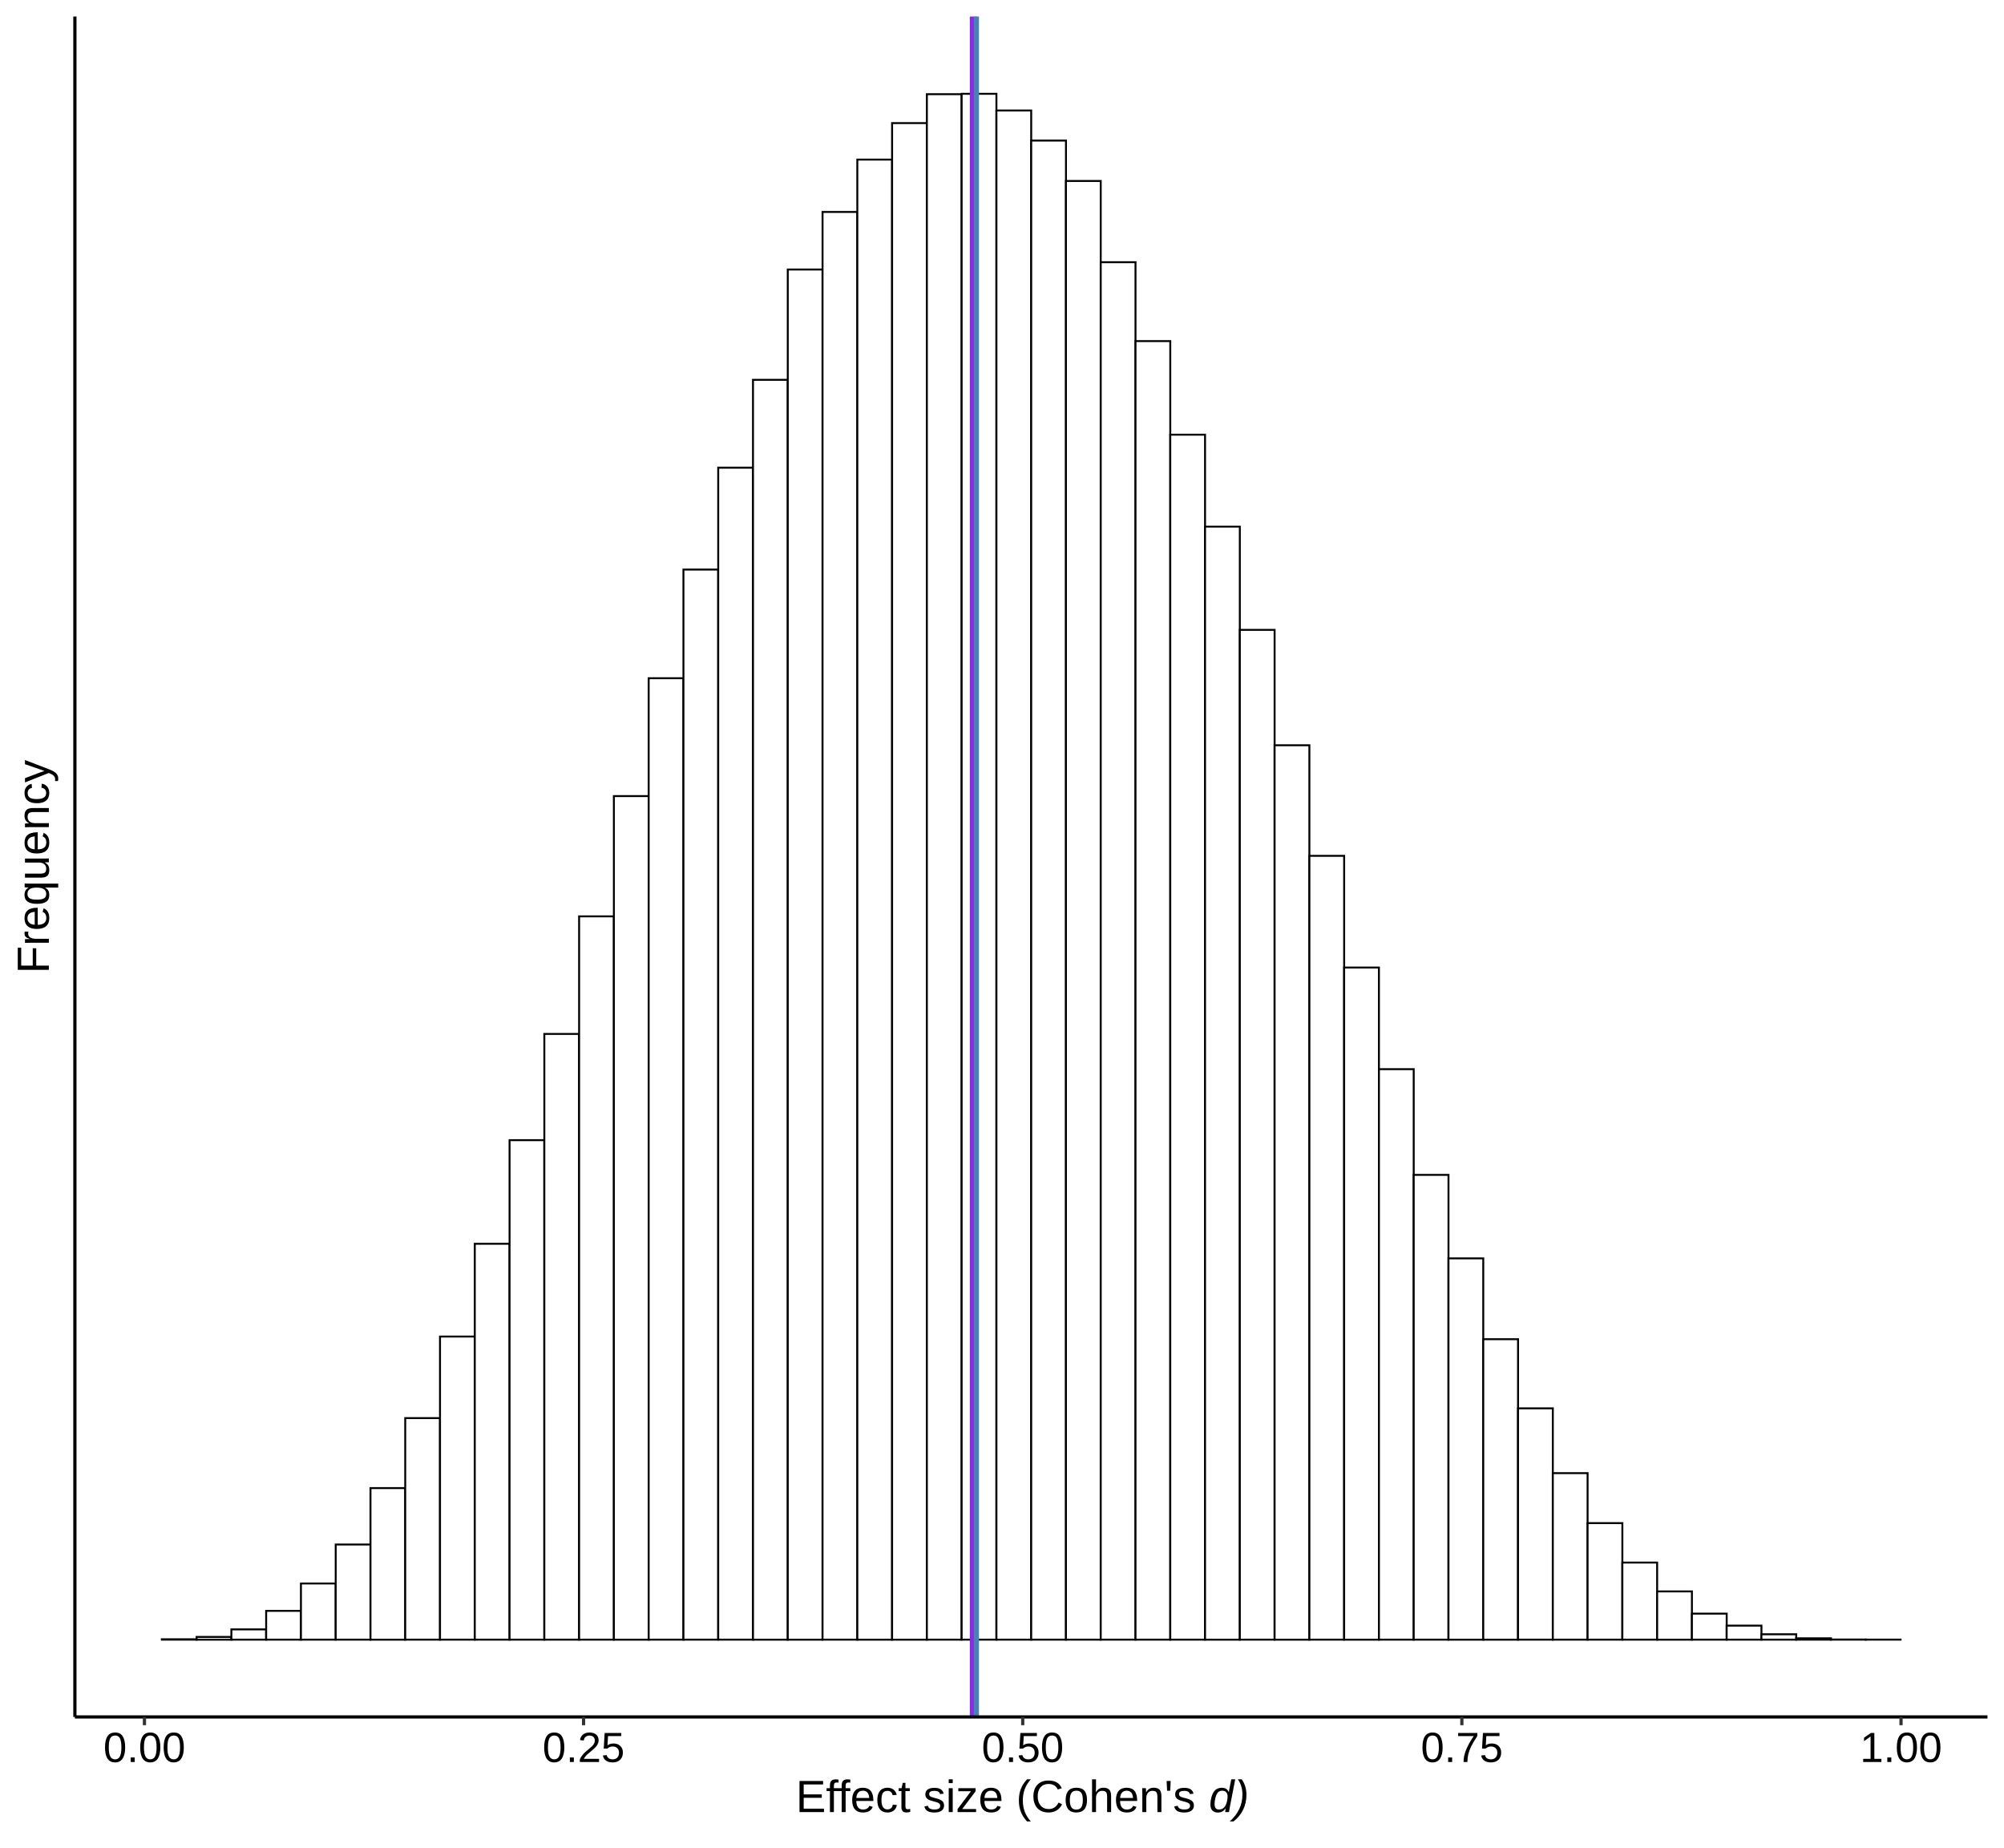
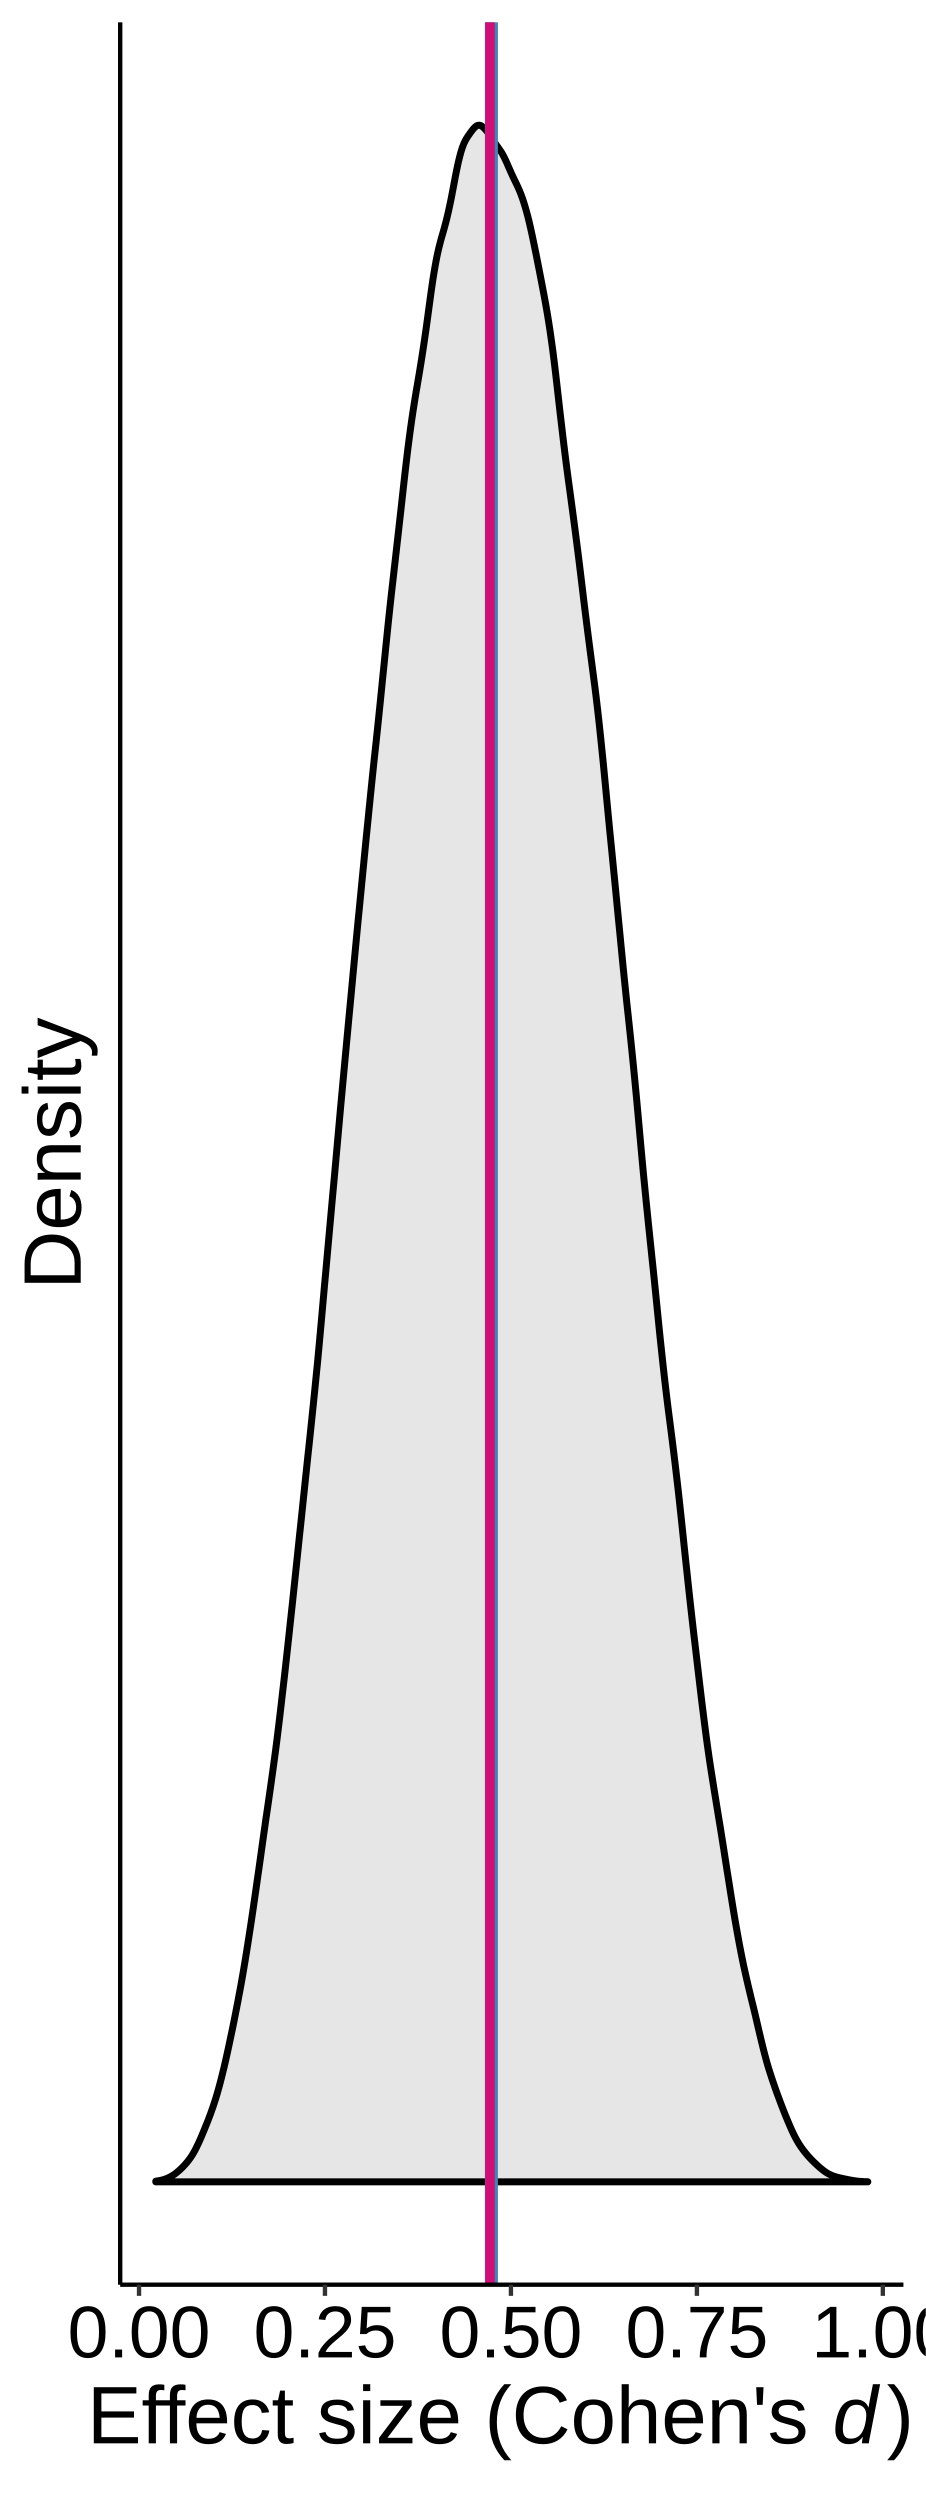
- <svg xmlns="http://www.w3.org/2000/svg" viewBox="0 0 665.00 613.00">
+ <svg xmlns="http://www.w3.org/2000/svg" viewBox="0 0 227.00 613.00">
  <defs>
    <style type="text/css">
    line, polyline, polygon, path, rect, circle {
      fill: none;
      stroke: #000000;
      stroke-linecap: round;
      stroke-linejoin: round;
      stroke-miterlimit: 10.00;
    }
  </style>
  </defs>
  <rect width="100%" height="100%" style="stroke: none; fill: #FFFFFF;" />
-   <rect x="0.00" y="0.00" width="665.00" height="613.00" style="stroke-width: 1.07; stroke: #FFFFFF; fill: #FFFFFF;" />
+   <rect x="0.00" y="0.00" width="227.00" height="613.00" style="stroke-width: 1.07; stroke: #FFFFFF; fill: #FFFFFF;" />
  <defs>
-     <clipPath id="cpMjQuODV8NjU5LjUyfDU2OS42NXw1LjQ4">
-       <rect x="24.85" y="5.48" width="634.67" height="564.17" />
+     <clipPath id="cpMjkuNDd8MjIxLjUyfDU2MC4yMXw1LjQ4">
+       <rect x="29.47" y="5.48" width="192.05" height="554.73" />
    </clipPath>
  </defs>
-   <rect x="24.85" y="5.48" width="634.67" height="564.17" style="stroke-width: 1.07; stroke: none; fill: #FFFFFF;" clip-path="url(#cpMjQuODV8NjU5LjUyfDU2OS42NXw1LjQ4)" />
-   <rect x="53.70" y="543.88" width="11.54" height="0.12" style="stroke-width: 0.64; stroke-linecap: square; stroke-linejoin: miter; fill: #FFFFFF;" clip-path="url(#cpMjQuODV8NjU5LjUyfDU2OS42NXw1LjQ4)" />
-   <rect x="65.24" y="543.10" width="11.54" height="0.91" style="stroke-width: 0.64; stroke-linecap: square; stroke-linejoin: miter; fill: #FFFFFF;" clip-path="url(#cpMjQuODV8NjU5LjUyfDU2OS42NXw1LjQ4)" />
-   <rect x="76.78" y="540.60" width="11.54" height="3.40" style="stroke-width: 0.64; stroke-linecap: square; stroke-linejoin: miter; fill: #FFFFFF;" clip-path="url(#cpMjQuODV8NjU5LjUyfDU2OS42NXw1LjQ4)" />
-   <rect x="88.32" y="534.45" width="11.54" height="9.55" style="stroke-width: 0.64; stroke-linecap: square; stroke-linejoin: miter; fill: #FFFFFF;" clip-path="url(#cpMjQuODV8NjU5LjUyfDU2OS42NXw1LjQ4)" />
-   <rect x="99.86" y="525.37" width="11.54" height="18.63" style="stroke-width: 0.64; stroke-linecap: square; stroke-linejoin: miter; fill: #FFFFFF;" clip-path="url(#cpMjQuODV8NjU5LjUyfDU2OS42NXw1LjQ4)" />
-   <rect x="111.40" y="512.44" width="11.54" height="31.56" style="stroke-width: 0.64; stroke-linecap: square; stroke-linejoin: miter; fill: #FFFFFF;" clip-path="url(#cpMjQuODV8NjU5LjUyfDU2OS42NXw1LjQ4)" />
-   <rect x="122.94" y="493.72" width="11.54" height="50.29" style="stroke-width: 0.64; stroke-linecap: square; stroke-linejoin: miter; fill: #FFFFFF;" clip-path="url(#cpMjQuODV8NjU5LjUyfDU2OS42NXw1LjQ4)" />
-   <rect x="134.47" y="470.50" width="11.54" height="73.50" style="stroke-width: 0.64; stroke-linecap: square; stroke-linejoin: miter; fill: #FFFFFF;" clip-path="url(#cpMjQuODV8NjU5LjUyfDU2OS42NXw1LjQ4)" />
-   <rect x="146.01" y="443.44" width="11.54" height="100.56" style="stroke-width: 0.64; stroke-linecap: square; stroke-linejoin: miter; fill: #FFFFFF;" clip-path="url(#cpMjQuODV8NjU5LjUyfDU2OS42NXw1LjQ4)" />
-   <rect x="157.55" y="412.66" width="11.54" height="131.34" style="stroke-width: 0.64; stroke-linecap: square; stroke-linejoin: miter; fill: #FFFFFF;" clip-path="url(#cpMjQuODV8NjU5LjUyfDU2OS42NXw1LjQ4)" />
-   <rect x="169.09" y="378.28" width="11.54" height="165.72" style="stroke-width: 0.64; stroke-linecap: square; stroke-linejoin: miter; fill: #FFFFFF;" clip-path="url(#cpMjQuODV8NjU5LjUyfDU2OS42NXw1LjQ4)" />
-   <rect x="180.63" y="343.04" width="11.54" height="200.96" style="stroke-width: 0.64; stroke-linecap: square; stroke-linejoin: miter; fill: #FFFFFF;" clip-path="url(#cpMjQuODV8NjU5LjUyfDU2OS42NXw1LjQ4)" />
-   <rect x="192.17" y="304.03" width="11.54" height="239.97" style="stroke-width: 0.64; stroke-linecap: square; stroke-linejoin: miter; fill: #FFFFFF;" clip-path="url(#cpMjQuODV8NjU5LjUyfDU2OS42NXw1LjQ4)" />
-   <rect x="203.71" y="264.13" width="11.54" height="279.88" style="stroke-width: 0.64; stroke-linecap: square; stroke-linejoin: miter; fill: #FFFFFF;" clip-path="url(#cpMjQuODV8NjU5LjUyfDU2OS42NXw1LjQ4)" />
-   <rect x="215.25" y="225.02" width="11.54" height="318.98" style="stroke-width: 0.64; stroke-linecap: square; stroke-linejoin: miter; fill: #FFFFFF;" clip-path="url(#cpMjQuODV8NjU5LjUyfDU2OS42NXw1LjQ4)" />
-   <rect x="226.79" y="188.97" width="11.54" height="355.03" style="stroke-width: 0.64; stroke-linecap: square; stroke-linejoin: miter; fill: #FFFFFF;" clip-path="url(#cpMjQuODV8NjU5LjUyfDU2OS42NXw1LjQ4)" />
-   <rect x="238.33" y="155.17" width="11.54" height="388.83" style="stroke-width: 0.64; stroke-linecap: square; stroke-linejoin: miter; fill: #FFFFFF;" clip-path="url(#cpMjQuODV8NjU5LjUyfDU2OS42NXw1LjQ4)" />
-   <rect x="249.87" y="126.02" width="11.54" height="417.99" style="stroke-width: 0.64; stroke-linecap: square; stroke-linejoin: miter; fill: #FFFFFF;" clip-path="url(#cpMjQuODV8NjU5LjUyfDU2OS42NXw1LjQ4)" />
-   <rect x="261.41" y="89.42" width="11.54" height="454.59" style="stroke-width: 0.64; stroke-linecap: square; stroke-linejoin: miter; fill: #FFFFFF;" clip-path="url(#cpMjQuODV8NjU5LjUyfDU2OS42NXw1LjQ4)" />
-   <rect x="272.95" y="70.32" width="11.54" height="473.68" style="stroke-width: 0.64; stroke-linecap: square; stroke-linejoin: miter; fill: #FFFFFF;" clip-path="url(#cpMjQuODV8NjU5LjUyfDU2OS42NXw1LjQ4)" />
-   <rect x="284.49" y="52.95" width="11.54" height="491.06" style="stroke-width: 0.64; stroke-linecap: square; stroke-linejoin: miter; fill: #FFFFFF;" clip-path="url(#cpMjQuODV8NjU5LjUyfDU2OS42NXw1LjQ4)" />
-   <rect x="296.03" y="40.84" width="11.54" height="503.17" style="stroke-width: 0.64; stroke-linecap: square; stroke-linejoin: miter; fill: #FFFFFF;" clip-path="url(#cpMjQuODV8NjU5LjUyfDU2OS42NXw1LjQ4)" />
-   <rect x="307.57" y="31.25" width="11.54" height="512.75" style="stroke-width: 0.64; stroke-linecap: square; stroke-linejoin: miter; fill: #FFFFFF;" clip-path="url(#cpMjQuODV8NjU5LjUyfDU2OS42NXw1LjQ4)" />
-   <rect x="319.11" y="31.12" width="11.54" height="512.88" style="stroke-width: 0.64; stroke-linecap: square; stroke-linejoin: miter; fill: #FFFFFF;" clip-path="url(#cpMjQuODV8NjU5LjUyfDU2OS42NXw1LjQ4)" />
-   <rect x="330.65" y="36.66" width="11.54" height="507.34" style="stroke-width: 0.64; stroke-linecap: square; stroke-linejoin: miter; fill: #FFFFFF;" clip-path="url(#cpMjQuODV8NjU5LjUyfDU2OS42NXw1LjQ4)" />
-   <rect x="342.19" y="46.64" width="11.54" height="497.36" style="stroke-width: 0.64; stroke-linecap: square; stroke-linejoin: miter; fill: #FFFFFF;" clip-path="url(#cpMjQuODV8NjU5LjUyfDU2OS42NXw1LjQ4)" />
-   <rect x="353.72" y="60.04" width="11.54" height="483.96" style="stroke-width: 0.64; stroke-linecap: square; stroke-linejoin: miter; fill: #FFFFFF;" clip-path="url(#cpMjQuODV8NjU5LjUyfDU2OS42NXw1LjQ4)" />
-   <rect x="365.26" y="86.99" width="11.54" height="457.01" style="stroke-width: 0.64; stroke-linecap: square; stroke-linejoin: miter; fill: #FFFFFF;" clip-path="url(#cpMjQuODV8NjU5LjUyfDU2OS42NXw1LjQ4)" />
-   <rect x="376.80" y="113.17" width="11.54" height="430.83" style="stroke-width: 0.64; stroke-linecap: square; stroke-linejoin: miter; fill: #FFFFFF;" clip-path="url(#cpMjQuODV8NjU5LjUyfDU2OS42NXw1LjQ4)" />
-   <rect x="388.34" y="144.22" width="11.54" height="399.78" style="stroke-width: 0.64; stroke-linecap: square; stroke-linejoin: miter; fill: #FFFFFF;" clip-path="url(#cpMjQuODV8NjU5LjUyfDU2OS42NXw1LjQ4)" />
-   <rect x="399.88" y="174.73" width="11.54" height="369.28" style="stroke-width: 0.64; stroke-linecap: square; stroke-linejoin: miter; fill: #FFFFFF;" clip-path="url(#cpMjQuODV8NjU5LjUyfDU2OS42NXw1LjQ4)" />
-   <rect x="411.42" y="208.98" width="11.54" height="335.02" style="stroke-width: 0.64; stroke-linecap: square; stroke-linejoin: miter; fill: #FFFFFF;" clip-path="url(#cpMjQuODV8NjU5LjUyfDU2OS42NXw1LjQ4)" />
-   <rect x="422.96" y="247.26" width="11.54" height="296.75" style="stroke-width: 0.64; stroke-linecap: square; stroke-linejoin: miter; fill: #FFFFFF;" clip-path="url(#cpMjQuODV8NjU5LjUyfDU2OS42NXw1LjQ4)" />
-   <rect x="434.50" y="283.95" width="11.54" height="260.05" style="stroke-width: 0.64; stroke-linecap: square; stroke-linejoin: miter; fill: #FFFFFF;" clip-path="url(#cpMjQuODV8NjU5LjUyfDU2OS42NXw1LjQ4)" />
-   <rect x="446.04" y="321.01" width="11.54" height="223.00" style="stroke-width: 0.64; stroke-linecap: square; stroke-linejoin: miter; fill: #FFFFFF;" clip-path="url(#cpMjQuODV8NjU5LjUyfDU2OS42NXw1LjQ4)" />
-   <rect x="457.58" y="354.73" width="11.54" height="189.27" style="stroke-width: 0.64; stroke-linecap: square; stroke-linejoin: miter; fill: #FFFFFF;" clip-path="url(#cpMjQuODV8NjU5LjUyfDU2OS42NXw1LjQ4)" />
-   <rect x="469.12" y="389.80" width="11.54" height="154.20" style="stroke-width: 0.64; stroke-linecap: square; stroke-linejoin: miter; fill: #FFFFFF;" clip-path="url(#cpMjQuODV8NjU5LjUyfDU2OS42NXw1LjQ4)" />
-   <rect x="480.66" y="417.50" width="11.54" height="126.51" style="stroke-width: 0.64; stroke-linecap: square; stroke-linejoin: miter; fill: #FFFFFF;" clip-path="url(#cpMjQuODV8NjU5LjUyfDU2OS42NXw1LjQ4)" />
-   <rect x="492.20" y="444.32" width="11.54" height="99.69" style="stroke-width: 0.64; stroke-linecap: square; stroke-linejoin: miter; fill: #FFFFFF;" clip-path="url(#cpMjQuODV8NjU5LjUyfDU2OS42NXw1LjQ4)" />
-   <rect x="503.74" y="467.26" width="11.54" height="76.74" style="stroke-width: 0.64; stroke-linecap: square; stroke-linejoin: miter; fill: #FFFFFF;" clip-path="url(#cpMjQuODV8NjU5LjUyfDU2OS42NXw1LjQ4)" />
-   <rect x="515.28" y="488.76" width="11.54" height="55.24" style="stroke-width: 0.64; stroke-linecap: square; stroke-linejoin: miter; fill: #FFFFFF;" clip-path="url(#cpMjQuODV8NjU5LjUyfDU2OS42NXw1LjQ4)" />
-   <rect x="526.82" y="505.34" width="11.54" height="38.66" style="stroke-width: 0.64; stroke-linecap: square; stroke-linejoin: miter; fill: #FFFFFF;" clip-path="url(#cpMjQuODV8NjU5LjUyfDU2OS42NXw1LjQ4)" />
-   <rect x="538.36" y="518.43" width="11.54" height="25.57" style="stroke-width: 0.64; stroke-linecap: square; stroke-linejoin: miter; fill: #FFFFFF;" clip-path="url(#cpMjQuODV8NjU5LjUyfDU2OS42NXw1LjQ4)" />
-   <rect x="549.90" y="528.00" width="11.54" height="16.01" style="stroke-width: 0.64; stroke-linecap: square; stroke-linejoin: miter; fill: #FFFFFF;" clip-path="url(#cpMjQuODV8NjU5LjUyfDU2OS42NXw1LjQ4)" />
-   <rect x="561.44" y="535.37" width="11.54" height="8.63" style="stroke-width: 0.64; stroke-linecap: square; stroke-linejoin: miter; fill: #FFFFFF;" clip-path="url(#cpMjQuODV8NjU5LjUyfDU2OS42NXw1LjQ4)" />
-   <rect x="572.97" y="539.35" width="11.54" height="4.65" style="stroke-width: 0.64; stroke-linecap: square; stroke-linejoin: miter; fill: #FFFFFF;" clip-path="url(#cpMjQuODV8NjU5LjUyfDU2OS42NXw1LjQ4)" />
-   <rect x="584.51" y="542.22" width="11.54" height="1.78" style="stroke-width: 0.64; stroke-linecap: square; stroke-linejoin: miter; fill: #FFFFFF;" clip-path="url(#cpMjQuODV8NjU5LjUyfDU2OS42NXw1LjQ4)" />
-   <rect x="596.05" y="543.56" width="11.54" height="0.44" style="stroke-width: 0.64; stroke-linecap: square; stroke-linejoin: miter; fill: #FFFFFF;" clip-path="url(#cpMjQuODV8NjU5LjUyfDU2OS42NXw1LjQ4)" />
-   <rect x="607.59" y="543.96" width="11.54" height="0.04" style="stroke-width: 0.64; stroke-linecap: square; stroke-linejoin: miter; fill: #FFFFFF;" clip-path="url(#cpMjQuODV8NjU5LjUyfDU2OS42NXw1LjQ4)" />
-   <rect x="619.13" y="543.99" width="11.54" height="0.01" style="stroke-width: 0.64; stroke-linecap: square; stroke-linejoin: miter; fill: #FFFFFF;" clip-path="url(#cpMjQuODV8NjU5LjUyfDU2OS42NXw1LjQ4)" />
-   <line x1="322.99" y1="569.65" x2="322.99" y2="5.48" style="stroke-width: 2.35; stroke: #8A2BE2; stroke-linecap: butt;" clip-path="url(#cpMjQuODV8NjU5LjUyfDU2OS42NXw1LjQ4)" />
-   <line x1="324.00" y1="569.65" x2="324.00" y2="5.48" style="stroke-width: 1.71; stroke: #4682B4; stroke-linecap: butt;" clip-path="url(#cpMjQuODV8NjU5LjUyfDU2OS42NXw1LjQ4)" />
+   <rect x="29.47" y="5.48" width="192.05" height="554.73" style="stroke-width: 1.07; stroke: none; fill: #FFFFFF;" clip-path="url(#cpMjkuNDd8MjIxLjUyfDU2MC4yMXw1LjQ4)" />
+   <polygon points="38.20,534.82 38.55,534.77 38.89,534.72 39.23,534.65 39.57,534.58 39.91,534.49 40.25,534.39 40.60,534.27 40.94,534.14 41.28,533.99 41.62,533.82 41.96,533.64 42.30,533.43 42.65,533.21 42.99,532.97 43.33,532.71 43.67,532.42 44.01,532.12 44.35,531.80 44.70,531.47 45.04,531.11 45.38,530.74 45.72,530.35 46.06,529.94 46.40,529.49 46.75,529.01 47.09,528.49 47.43,527.93 47.77,527.32 48.11,526.66 48.45,525.96 48.80,525.23 49.14,524.46 49.48,523.67 49.82,522.85 50.16,522.03 50.50,521.18 50.85,520.33 51.19,519.45 51.53,518.55 51.87,517.61 52.21,516.64 52.55,515.61 52.90,514.53 53.24,513.40 53.58,512.20 53.92,510.95 54.26,509.64 54.60,508.27 54.95,506.85 55.29,505.38 55.63,503.87 55.97,502.31 56.31,500.72 56.65,499.10 57.00,497.45 57.34,495.77 57.68,494.06 58.02,492.32 58.36,490.55 58.70,488.74 59.05,486.87 59.39,484.96 59.73,482.99 60.07,480.96 60.41,478.87 60.75,476.72 61.09,474.53 61.44,472.29 61.78,470.01 62.12,467.70 62.46,465.36 62.80,462.99 63.14,460.60 63.49,458.18 63.83,455.76 64.17,453.33 64.51,450.90 64.85,448.49 65.19,446.09 65.54,443.72 65.88,441.36 66.22,438.99 66.56,436.60 66.90,434.16 67.24,431.66 67.59,429.08 67.93,426.41 68.27,423.66 68.61,420.83 68.95,417.92 69.29,414.96 69.64,411.95 69.98,408.91 70.32,405.83 70.66,402.72 71.00,399.57 71.34,396.40 71.69,393.19 72.03,389.97 72.37,386.74 72.71,383.50 73.05,380.25 73.39,377.00 73.74,373.75 74.08,370.50 74.42,367.24 74.76,363.99 75.10,360.73 75.44,357.49 75.79,354.26 76.13,351.03 76.47,347.78 76.81,344.50 77.15,341.17 77.49,337.75 77.84,334.24 78.18,330.63 78.52,326.93 78.86,323.16 79.20,319.35 79.54,315.52 79.89,311.70 80.23,307.90 80.57,304.12 80.91,300.37 81.25,296.62 81.59,292.86 81.94,289.09 82.28,285.30 82.62,281.50 82.96,277.70 83.30,273.92 83.64,270.15 83.99,266.42 84.33,262.72 84.67,259.05 85.01,255.40 85.35,251.76 85.69,248.12 86.04,244.48 86.38,240.84 86.72,237.21 87.06,233.60 87.40,230.01 87.74,226.45 88.09,222.93 88.43,219.42 88.77,215.93 89.11,212.44 89.45,208.96 89.79,205.48 90.14,202.02 90.48,198.60 90.82,195.23 91.16,191.91 91.50,188.65 91.84,185.43 92.19,182.22 92.53,179.00 92.87,175.74 93.21,172.43 93.55,169.07 93.89,165.67 94.24,162.25 94.58,158.85 94.92,155.49 95.26,152.20 95.60,149.00 95.94,145.89 96.29,142.84 96.63,139.83 96.97,136.84 97.31,133.84 97.65,130.83 97.99,127.78 98.34,124.70 98.68,121.62 99.02,118.55 99.36,115.53 99.70,112.60 100.04,109.78 100.39,107.09 100.73,104.56 101.07,102.18 101.41,99.94 101.75,97.80 102.09,95.73 102.44,93.70 102.78,91.68 103.12,89.61 103.46,87.48 103.80,85.27 104.14,82.95 104.49,80.54 104.83,78.05 105.17,75.52 105.51,73.01 105.85,70.57 106.19,68.26 106.54,66.13 106.88,64.20 107.22,62.49 107.56,60.97 107.90,59.61 108.24,58.35 108.59,57.15 108.93,55.95 109.27,54.69 109.61,53.34 109.95,51.89 110.29,50.32 110.64,48.63 110.98,46.87 111.32,45.06 111.66,43.27 112.00,41.55 112.34,39.95 112.69,38.50 113.03,37.24 113.37,36.17 113.71,35.28 114.05,34.55 114.39,33.94 114.74,33.40 115.08,32.90 115.42,32.43 115.76,31.97 116.10,31.55 116.44,31.19 116.79,30.91 117.13,30.74 117.47,30.69 117.81,30.76 118.15,30.94 118.49,31.21 118.84,31.55 119.18,31.94 119.52,32.37 119.86,32.84 120.20,33.33 120.54,33.83 120.89,34.35 121.23,34.86 121.57,35.35 121.91,35.84 122.25,36.32 122.59,36.81 122.94,37.33 123.28,37.91 123.62,38.55 123.96,39.26 124.30,40.01 124.64,40.80 124.99,41.58 125.33,42.36 125.67,43.10 126.01,43.82 126.35,44.52 126.69,45.23 127.03,45.96 127.38,46.75 127.72,47.59 128.06,48.52 128.40,49.53 128.74,50.63 129.08,51.83 129.43,53.12 129.77,54.50 130.11,55.98 130.45,57.53 130.79,59.14 131.13,60.80 131.48,62.50 131.82,64.22 132.16,65.95 132.50,67.70 132.84,69.46 133.18,71.25 133.53,73.08 133.87,74.97 134.21,76.95 134.55,79.04 134.89,81.27 135.23,83.66 135.58,86.21 135.92,88.93 136.26,91.79 136.60,94.74 136.94,97.74 137.28,100.75 137.63,103.73 137.97,106.64 138.31,109.47 138.65,112.21 138.99,114.87 139.33,117.45 139.68,120.00 140.02,122.52 140.36,125.05 140.70,127.60 141.04,130.20 141.38,132.85 141.73,135.56 142.07,138.31 142.41,141.11 142.75,143.93 143.09,146.76 143.43,149.56 143.78,152.33 144.12,155.04 144.46,157.70 144.80,160.31 145.14,162.90 145.48,165.50 145.83,168.16 146.17,170.90 146.51,173.77 146.85,176.79 147.19,179.96 147.53,183.27 147.88,186.69 148.22,190.21 148.56,193.76 148.90,197.33 149.24,200.88 149.58,204.39 149.93,207.87 150.27,211.33 150.61,214.77 150.95,218.24 151.29,221.73 151.63,225.25 151.98,228.78 152.32,232.29 152.66,235.77 153.00,239.19 153.34,242.52 153.68,245.78 154.03,248.99 154.37,252.19 154.71,255.41 155.05,258.71 155.39,262.11 155.73,265.64 156.08,269.29 156.42,273.02 156.76,276.79 157.10,280.56 157.44,284.28 157.78,287.92 158.13,291.47 158.47,294.91 158.81,298.26 159.15,301.56 159.49,304.82 159.83,308.08 160.18,311.37 160.52,314.70 160.86,318.07 161.20,321.45 161.54,324.83 161.88,328.18 162.23,331.44 162.57,334.62 162.91,337.67 163.25,340.61 163.59,343.43 163.93,346.17 164.28,348.86 164.62,351.52 164.96,354.21 165.30,356.95 165.64,359.78 165.98,362.70 166.33,365.72 166.67,368.83 167.01,372.00 167.35,375.23 167.69,378.48 168.03,381.72 168.38,384.95 168.72,388.13 169.06,391.26 169.40,394.33 169.74,397.35 170.08,400.32 170.43,403.26 170.77,406.18 171.11,409.09 171.45,411.98 171.79,414.85 172.13,417.69 172.48,420.47 172.82,423.17 173.16,425.78 173.50,428.28 173.84,430.68 174.18,432.98 174.53,435.20 174.87,437.36 175.21,439.47 175.55,441.57 175.89,443.66 176.23,445.75 176.58,447.86 176.92,449.99 177.26,452.14 177.60,454.31 177.94,456.49 178.28,458.68 178.63,460.86 178.97,463.03 179.31,465.18 179.65,467.28 179.99,469.35 180.33,471.36 180.68,473.32 181.02,475.21 181.36,477.05 181.70,478.81 182.04,480.51 182.38,482.15 182.73,483.72 183.07,485.23 183.41,486.70 183.75,488.13 184.09,489.54 184.43,490.94 184.78,492.35 185.12,493.78 185.46,495.23 185.80,496.69 186.14,498.15 186.48,499.60 186.83,501.03 187.17,502.41 187.51,503.74 187.85,505.01 188.19,506.22 188.53,507.36 188.88,508.45 189.22,509.50 189.56,510.51 189.90,511.50 190.24,512.47 190.58,513.42 190.93,514.35 191.27,515.27 191.61,516.17 191.95,517.05 192.29,517.92 192.63,518.77 192.98,519.61 193.32,520.43 193.66,521.23 194.00,522.01 194.34,522.75 194.68,523.46 195.02,524.13 195.37,524.76 195.71,525.35 196.05,525.90 196.39,526.41 196.73,526.89 197.07,527.35 197.42,527.78 197.76,528.20 198.10,528.60 198.44,528.98 198.78,529.35 199.12,529.70 199.47,530.04 199.81,530.37 200.15,530.70 200.49,531.01 200.83,531.32 201.17,531.61 201.52,531.90 201.86,532.17 202.20,532.42 202.54,532.65 202.88,532.87 203.22,533.06 203.57,533.23 203.91,533.39 204.25,533.52 204.59,533.64 204.93,533.75 205.27,533.85 205.62,533.93 205.96,534.02 206.30,534.09 206.64,534.17 206.98,534.24 207.32,534.31 207.67,534.38 208.01,534.45 208.35,534.52 208.69,534.58 209.03,534.64 209.37,534.70 209.72,534.74 210.06,534.79 210.40,534.83 210.74,534.86 211.08,534.88 211.42,534.90 211.77,534.92 212.11,534.94 212.45,534.95 212.79,534.96 212.79,534.99 212.45,534.99 212.11,534.99 211.77,534.99 211.42,534.99 211.08,534.99 210.74,534.99 210.40,534.99 210.06,534.99 209.72,534.99 209.37,534.99 209.03,534.99 208.69,534.99 208.35,534.99 208.01,534.99 207.67,534.99 207.32,534.99 206.98,534.99 206.64,534.99 206.30,534.99 205.96,534.99 205.62,534.99 205.27,534.99 204.93,534.99 204.59,534.99 204.25,534.99 203.91,534.99 203.57,534.99 203.22,534.99 202.88,534.99 202.54,534.99 202.20,534.99 201.86,534.99 201.52,534.99 201.17,534.99 200.83,534.99 200.49,534.99 200.15,534.99 199.81,534.99 199.47,534.99 199.12,534.99 198.78,534.99 198.44,534.99 198.10,534.99 197.76,534.99 197.42,534.99 197.07,534.99 196.73,534.99 196.39,534.99 196.05,534.99 195.71,534.99 195.37,534.99 195.02,534.99 194.68,534.99 194.34,534.99 194.00,534.99 193.66,534.99 193.32,534.99 192.98,534.99 192.63,534.99 192.29,534.99 191.95,534.99 191.61,534.99 191.27,534.99 190.93,534.99 190.58,534.99 190.24,534.99 189.90,534.99 189.56,534.99 189.22,534.99 188.88,534.99 188.53,534.99 188.19,534.99 187.85,534.99 187.51,534.99 187.17,534.99 186.83,534.99 186.48,534.99 186.14,534.99 185.80,534.99 185.46,534.99 185.12,534.99 184.78,534.99 184.43,534.99 184.09,534.99 183.75,534.99 183.41,534.99 183.07,534.99 182.73,534.99 182.38,534.99 182.04,534.99 181.70,534.99 181.36,534.99 181.02,534.99 180.68,534.99 180.33,534.99 179.99,534.99 179.65,534.99 179.31,534.99 178.97,534.99 178.63,534.99 178.28,534.99 177.94,534.99 177.60,534.99 177.26,534.99 176.92,534.99 176.58,534.99 176.23,534.99 175.89,534.99 175.55,534.99 175.21,534.99 174.87,534.99 174.53,534.99 174.18,534.99 173.84,534.99 173.50,534.99 173.16,534.99 172.82,534.99 172.48,534.99 172.13,534.99 171.79,534.99 171.45,534.99 171.11,534.99 170.77,534.99 170.43,534.99 170.08,534.99 169.74,534.99 169.40,534.99 169.06,534.99 168.72,534.99 168.38,534.99 168.03,534.99 167.69,534.99 167.35,534.99 167.01,534.99 166.67,534.99 166.33,534.99 165.98,534.99 165.64,534.99 165.30,534.99 164.96,534.99 164.62,534.99 164.28,534.99 163.93,534.99 163.59,534.99 163.25,534.99 162.91,534.99 162.57,534.99 162.23,534.99 161.88,534.99 161.54,534.99 161.20,534.99 160.86,534.99 160.52,534.99 160.18,534.99 159.83,534.99 159.49,534.99 159.15,534.99 158.81,534.99 158.47,534.99 158.13,534.99 157.78,534.99 157.44,534.99 157.10,534.99 156.76,534.99 156.42,534.99 156.08,534.99 155.73,534.99 155.39,534.99 155.05,534.99 154.71,534.99 154.37,534.99 154.03,534.99 153.68,534.99 153.34,534.99 153.00,534.99 152.66,534.99 152.32,534.99 151.98,534.99 151.63,534.99 151.29,534.99 150.95,534.99 150.61,534.99 150.27,534.99 149.93,534.99 149.58,534.99 149.24,534.99 148.90,534.99 148.56,534.99 148.22,534.99 147.88,534.99 147.53,534.99 147.19,534.99 146.85,534.99 146.51,534.99 146.17,534.99 145.83,534.99 145.48,534.99 145.14,534.99 144.80,534.99 144.46,534.99 144.12,534.99 143.78,534.99 143.43,534.99 143.09,534.99 142.75,534.99 142.41,534.99 142.07,534.99 141.73,534.99 141.38,534.99 141.04,534.99 140.70,534.99 140.36,534.99 140.02,534.99 139.68,534.99 139.33,534.99 138.99,534.99 138.65,534.99 138.31,534.99 137.97,534.99 137.63,534.99 137.28,534.99 136.94,534.99 136.60,534.99 136.26,534.99 135.92,534.99 135.58,534.99 135.23,534.99 134.89,534.99 134.55,534.99 134.21,534.99 133.87,534.99 133.53,534.99 133.18,534.99 132.84,534.99 132.50,534.99 132.16,534.99 131.82,534.99 131.48,534.99 131.13,534.99 130.79,534.99 130.45,534.99 130.11,534.99 129.77,534.99 129.43,534.99 129.08,534.99 128.74,534.99 128.40,534.99 128.06,534.99 127.72,534.99 127.38,534.99 127.03,534.99 126.69,534.99 126.35,534.99 126.01,534.99 125.67,534.99 125.33,534.99 124.99,534.99 124.64,534.99 124.30,534.99 123.96,534.99 123.62,534.99 123.28,534.99 122.94,534.99 122.59,534.99 122.25,534.99 121.91,534.99 121.57,534.99 121.23,534.99 120.89,534.99 120.54,534.99 120.20,534.99 119.86,534.99 119.52,534.99 119.18,534.99 118.84,534.99 118.49,534.99 118.15,534.99 117.81,534.99 117.47,534.99 117.13,534.99 116.79,534.99 116.44,534.99 116.10,534.99 115.76,534.99 115.42,534.99 115.08,534.99 114.74,534.99 114.39,534.99 114.05,534.99 113.71,534.99 113.37,534.99 113.03,534.99 112.69,534.99 112.34,534.99 112.00,534.99 111.66,534.99 111.32,534.99 110.98,534.99 110.64,534.99 110.29,534.99 109.95,534.99 109.61,534.99 109.27,534.99 108.93,534.99 108.59,534.99 108.24,534.99 107.90,534.99 107.56,534.99 107.22,534.99 106.88,534.99 106.54,534.99 106.19,534.99 105.85,534.99 105.51,534.99 105.17,534.99 104.83,534.99 104.49,534.99 104.14,534.99 103.80,534.99 103.46,534.99 103.12,534.99 102.78,534.99 102.44,534.99 102.09,534.99 101.75,534.99 101.41,534.99 101.07,534.99 100.73,534.99 100.39,534.99 100.04,534.99 99.70,534.99 99.36,534.99 99.02,534.99 98.68,534.99 98.34,534.99 97.99,534.99 97.65,534.99 97.31,534.99 96.97,534.99 96.63,534.99 96.29,534.99 95.94,534.99 95.60,534.99 95.26,534.99 94.92,534.99 94.58,534.99 94.24,534.99 93.89,534.99 93.55,534.99 93.21,534.99 92.87,534.99 92.53,534.99 92.19,534.99 91.84,534.99 91.50,534.99 91.16,534.99 90.82,534.99 90.48,534.99 90.14,534.99 89.79,534.99 89.45,534.99 89.11,534.99 88.77,534.99 88.43,534.99 88.09,534.99 87.74,534.99 87.40,534.99 87.06,534.99 86.72,534.99 86.38,534.99 86.04,534.99 85.69,534.99 85.35,534.99 85.01,534.99 84.67,534.99 84.33,534.99 83.99,534.99 83.64,534.99 83.30,534.99 82.96,534.99 82.62,534.99 82.28,534.99 81.94,534.99 81.59,534.99 81.25,534.99 80.91,534.99 80.57,534.99 80.23,534.99 79.89,534.99 79.54,534.99 79.20,534.99 78.86,534.99 78.52,534.99 78.18,534.99 77.84,534.99 77.49,534.99 77.15,534.99 76.81,534.99 76.47,534.99 76.13,534.99 75.79,534.99 75.44,534.99 75.10,534.99 74.76,534.99 74.42,534.99 74.08,534.99 73.74,534.99 73.39,534.99 73.05,534.99 72.71,534.99 72.37,534.99 72.03,534.99 71.69,534.99 71.34,534.99 71.00,534.99 70.66,534.99 70.32,534.99 69.98,534.99 69.64,534.99 69.29,534.99 68.95,534.99 68.61,534.99 68.27,534.99 67.93,534.99 67.59,534.99 67.24,534.99 66.90,534.99 66.56,534.99 66.22,534.99 65.88,534.99 65.54,534.99 65.19,534.99 64.85,534.99 64.51,534.99 64.17,534.99 63.83,534.99 63.49,534.99 63.14,534.99 62.80,534.99 62.46,534.99 62.12,534.99 61.78,534.99 61.44,534.99 61.09,534.99 60.75,534.99 60.41,534.99 60.07,534.99 59.73,534.99 59.39,534.99 59.05,534.99 58.70,534.99 58.36,534.99 58.02,534.99 57.68,534.99 57.34,534.99 57.00,534.99 56.65,534.99 56.31,534.99 55.97,534.99 55.63,534.99 55.29,534.99 54.95,534.99 54.60,534.99 54.26,534.99 53.92,534.99 53.58,534.99 53.24,534.99 52.90,534.99 52.55,534.99 52.21,534.99 51.87,534.99 51.53,534.99 51.19,534.99 50.85,534.99 50.50,534.99 50.16,534.99 49.82,534.99 49.48,534.99 49.14,534.99 48.80,534.99 48.45,534.99 48.11,534.99 47.77,534.99 47.43,534.99 47.09,534.99 46.75,534.99 46.40,534.99 46.06,534.99 45.72,534.99 45.38,534.99 45.04,534.99 44.70,534.99 44.35,534.99 44.01,534.99 43.67,534.99 43.33,534.99 42.99,534.99 42.65,534.99 42.30,534.99 41.96,534.99 41.62,534.99 41.28,534.99 40.94,534.99 40.60,534.99 40.25,534.99 39.91,534.99 39.57,534.99 39.23,534.99 38.89,534.99 38.55,534.99 38.20,534.99 " style="stroke-width: 1.71; fill: #000000; fill-opacity: 0.10;" clip-path="url(#cpMjkuNDd8MjIxLjUyfDU2MC4yMXw1LjQ4)" />
+   <line x1="120.49" y1="560.21" x2="120.49" y2="5.48" style="stroke-width: 3.20; stroke: #4682B4; stroke-linecap: butt;" clip-path="url(#cpMjkuNDd8MjIxLjUyfDU2MC4yMXw1LjQ4)" />
+   <line x1="120.14" y1="560.21" x2="120.14" y2="5.48" style="stroke-width: 2.35; stroke: #CD1076; stroke-linecap: butt;" clip-path="url(#cpMjkuNDd8MjIxLjUyfDU2MC4yMXw1LjQ4)" />
  <defs>
-     <clipPath id="cpMC4wMHw2NjUuMDB8NjEzLjAwfDAuMDA=">
-       <rect x="0.00" y="0.00" width="665.00" height="613.00" />
+     <clipPath id="cpMC4wMHwyMjcuMDB8NjEzLjAwfDAuMDA=">
+       <rect x="0.00" y="0.00" width="227.00" height="613.00" />
    </clipPath>
  </defs>
-   <polyline points="24.85,569.65 24.85,5.48 " style="stroke-width: 1.07; stroke-linecap: butt;" clip-path="url(#cpMC4wMHw2NjUuMDB8NjEzLjAwfDAuMDA=)" />
-   <polyline points="24.85,569.65 659.52,569.65 " style="stroke-width: 1.07; stroke-linecap: butt;" clip-path="url(#cpMC4wMHw2NjUuMDB8NjEzLjAwfDAuMDA=)" />
-   <polyline points="47.93,572.39 47.93,569.65 " style="stroke-width: 1.07; stroke: #333333; stroke-linecap: butt;" clip-path="url(#cpMC4wMHw2NjUuMDB8NjEzLjAwfDAuMDA=)" />
-   <polyline points="193.65,572.39 193.65,569.65 " style="stroke-width: 1.07; stroke: #333333; stroke-linecap: butt;" clip-path="url(#cpMC4wMHw2NjUuMDB8NjEzLjAwfDAuMDA=)" />
-   <polyline points="339.38,572.39 339.38,569.65 " style="stroke-width: 1.07; stroke: #333333; stroke-linecap: butt;" clip-path="url(#cpMC4wMHw2NjUuMDB8NjEzLjAwfDAuMDA=)" />
-   <polyline points="485.10,572.39 485.10,569.65 " style="stroke-width: 1.07; stroke: #333333; stroke-linecap: butt;" clip-path="url(#cpMC4wMHw2NjUuMDB8NjEzLjAwfDAuMDA=)" />
-   <polyline points="630.83,572.39 630.83,569.65 " style="stroke-width: 1.07; stroke: #333333; stroke-linecap: butt;" clip-path="url(#cpMC4wMHw2NjUuMDB8NjEzLjAwfDAuMDA=)" />
-   <g clip-path="url(#cpMC4wMHw2NjUuMDB8NjEzLjAwfDAuMDA=)">
-     <text x="34.30" y="584.59" style="font-size: 14.00px; font-family: Arial;" textLength="27.25px" lengthAdjust="spacingAndGlyphs">0.00</text>
+   <polyline points="29.47,560.21 29.47,5.48 " style="stroke-width: 1.07; stroke-linecap: butt;" clip-path="url(#cpMC4wMHwyMjcuMDB8NjEzLjAwfDAuMDA=)" />
+   <polyline points="29.47,560.21 221.52,560.21 " style="stroke-width: 1.07; stroke-linecap: butt;" clip-path="url(#cpMC4wMHwyMjcuMDB8NjEzLjAwfDAuMDA=)" />
+   <polyline points="34.09,562.95 34.09,560.21 " style="stroke-width: 1.07; stroke: #333333; stroke-linecap: butt;" clip-path="url(#cpMC4wMHwyMjcuMDB8NjEzLjAwfDAuMDA=)" />
+   <polyline points="79.68,562.95 79.68,560.21 " style="stroke-width: 1.07; stroke: #333333; stroke-linecap: butt;" clip-path="url(#cpMC4wMHwyMjcuMDB8NjEzLjAwfDAuMDA=)" />
+   <polyline points="125.28,562.95 125.28,560.21 " style="stroke-width: 1.07; stroke: #333333; stroke-linecap: butt;" clip-path="url(#cpMC4wMHwyMjcuMDB8NjEzLjAwfDAuMDA=)" />
+   <polyline points="170.88,562.95 170.88,560.21 " style="stroke-width: 1.07; stroke: #333333; stroke-linecap: butt;" clip-path="url(#cpMC4wMHwyMjcuMDB8NjEzLjAwfDAuMDA=)" />
+   <polyline points="216.47,562.95 216.47,560.21 " style="stroke-width: 1.07; stroke: #333333; stroke-linecap: butt;" clip-path="url(#cpMC4wMHwyMjcuMDB8NjEzLjAwfDAuMDA=)" />
+   <g clip-path="url(#cpMC4wMHwyMjcuMDB8NjEzLjAwfDAuMDA=)">
+     <text x="16.57" y="578.03" style="font-size: 18.00px; font-family: Arial;" textLength="35.03px" lengthAdjust="spacingAndGlyphs">0.00</text>
  </g>
-   <g clip-path="url(#cpMC4wMHw2NjUuMDB8NjEzLjAwfDAuMDA=)">
-     <text x="180.03" y="584.59" style="font-size: 14.00px; font-family: Arial;" textLength="27.25px" lengthAdjust="spacingAndGlyphs">0.25</text>
+   <g clip-path="url(#cpMC4wMHwyMjcuMDB8NjEzLjAwfDAuMDA=)">
+     <text x="62.17" y="578.03" style="font-size: 18.00px; font-family: Arial;" textLength="35.03px" lengthAdjust="spacingAndGlyphs">0.25</text>
  </g>
-   <g clip-path="url(#cpMC4wMHw2NjUuMDB8NjEzLjAwfDAuMDA=)">
-     <text x="325.76" y="584.59" style="font-size: 14.00px; font-family: Arial;" textLength="27.25px" lengthAdjust="spacingAndGlyphs">0.50</text>
+   <g clip-path="url(#cpMC4wMHwyMjcuMDB8NjEzLjAwfDAuMDA=)">
+     <text x="107.76" y="578.03" style="font-size: 18.00px; font-family: Arial;" textLength="35.03px" lengthAdjust="spacingAndGlyphs">0.50</text>
  </g>
-   <g clip-path="url(#cpMC4wMHw2NjUuMDB8NjEzLjAwfDAuMDA=)">
-     <text x="471.48" y="584.59" style="font-size: 14.00px; font-family: Arial;" textLength="27.25px" lengthAdjust="spacingAndGlyphs">0.75</text>
+   <g clip-path="url(#cpMC4wMHwyMjcuMDB8NjEzLjAwfDAuMDA=)">
+     <text x="153.36" y="578.03" style="font-size: 18.00px; font-family: Arial;" textLength="35.03px" lengthAdjust="spacingAndGlyphs">0.75</text>
  </g>
-   <g clip-path="url(#cpMC4wMHw2NjUuMDB8NjEzLjAwfDAuMDA=)">
-     <text x="617.21" y="584.59" style="font-size: 14.00px; font-family: Arial;" textLength="27.25px" lengthAdjust="spacingAndGlyphs">1.00</text>
+   <g clip-path="url(#cpMC4wMHwyMjcuMDB8NjEzLjAwfDAuMDA=)">
+     <text x="198.96" y="578.03" style="font-size: 18.00px; font-family: Arial;" textLength="35.03px" lengthAdjust="spacingAndGlyphs">1.00</text>
  </g>
-   <g clip-path="url(#cpMC4wMHw2NjUuMDB8NjEzLjAwfDAuMDA=)">
-     <text x="264.07" y="601.21" style="font-size: 15.00px; font-family: Arial;" textLength="137.09px" lengthAdjust="spacingAndGlyphs">Effect size (Cohen's </text>
+   <g clip-path="url(#cpMC4wMHwyMjcuMDB8NjEzLjAwfDAuMDA=)">
+     <text x="21.36" y="599.11" style="font-size: 20.00px; font-family: Arial;" textLength="182.78px" lengthAdjust="spacingAndGlyphs">Effect size (Cohen's </text>
  </g>
-   <g clip-path="url(#cpMC4wMHw2NjUuMDB8NjEzLjAwfDAuMDA=)">
-     <text x="401.16" y="601.21" style="font-size: 15.00px; font-style: italic; font-family: Arial;" textLength="13.34px" lengthAdjust="spacingAndGlyphs">d)</text>
+   <g clip-path="url(#cpMC4wMHwyMjcuMDB8NjEzLjAwfDAuMDA=)">
+     <text x="204.15" y="599.11" style="font-size: 20.00px; font-style: italic; font-family: Arial;" textLength="11.12px" lengthAdjust="spacingAndGlyphs">d</text>
  </g>
-   <g clip-path="url(#cpMC4wMHw2NjUuMDB8NjEzLjAwfDAuMDA=)">
-     <text x="416.13" y="601.21" style="font-size: 15.00px; font-family: Arial;" textLength="4.17px" lengthAdjust="spacingAndGlyphs"> </text>
+   <g clip-path="url(#cpMC4wMHwyMjcuMDB8NjEzLjAwfDAuMDA=)">
+     <text x="217.42" y="599.11" style="font-size: 20.00px; font-family: Arial;" textLength="12.22px" lengthAdjust="spacingAndGlyphs">) </text>
  </g>
-   <g clip-path="url(#cpMC4wMHw2NjUuMDB8NjEzLjAwfDAuMDA=)">
-     <text transform="translate(16.21,323.00) rotate(-90)" style="font-size: 15.00px; font-family: Arial;" textLength="70.87px" lengthAdjust="spacingAndGlyphs">Frequency</text>
+   <g clip-path="url(#cpMC4wMHwyMjcuMDB8NjEzLjAwfDAuMDA=)">
+     <text transform="translate(19.79,316.19) rotate(-90)" style="font-size: 20.00px; font-family: Arial;" textLength="66.69px" lengthAdjust="spacingAndGlyphs">Density</text>
  </g>
</svg>
